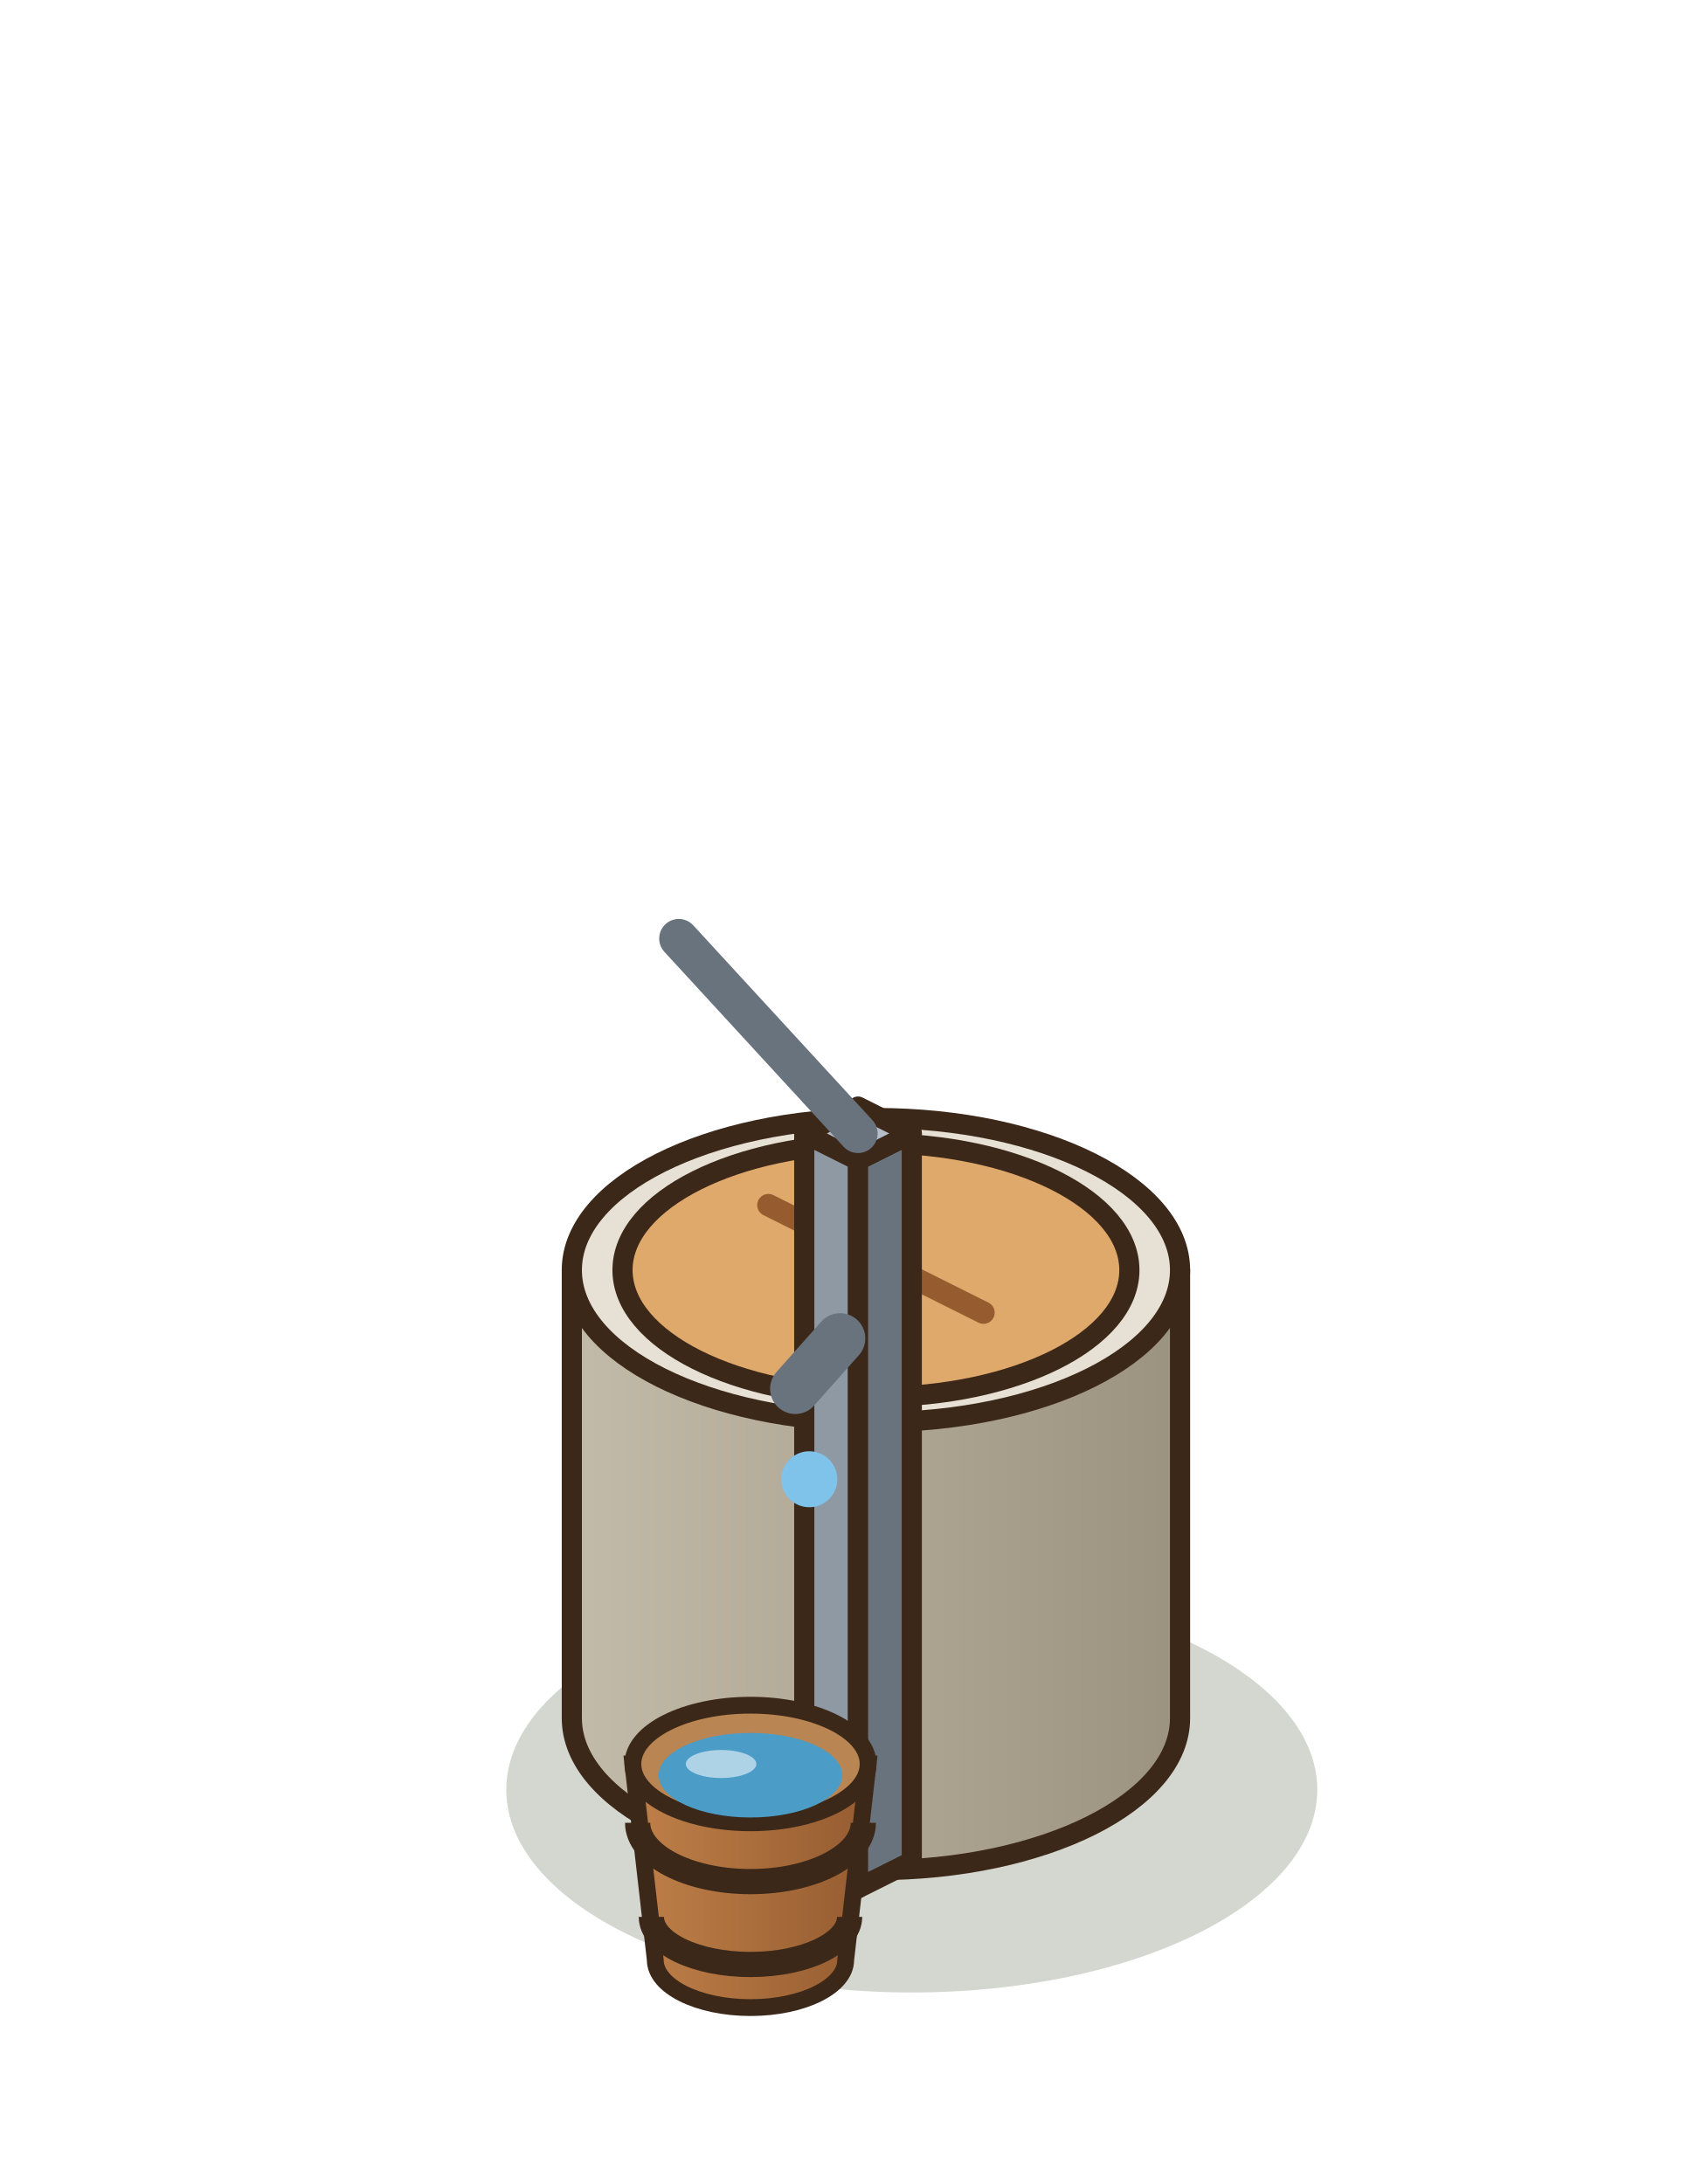
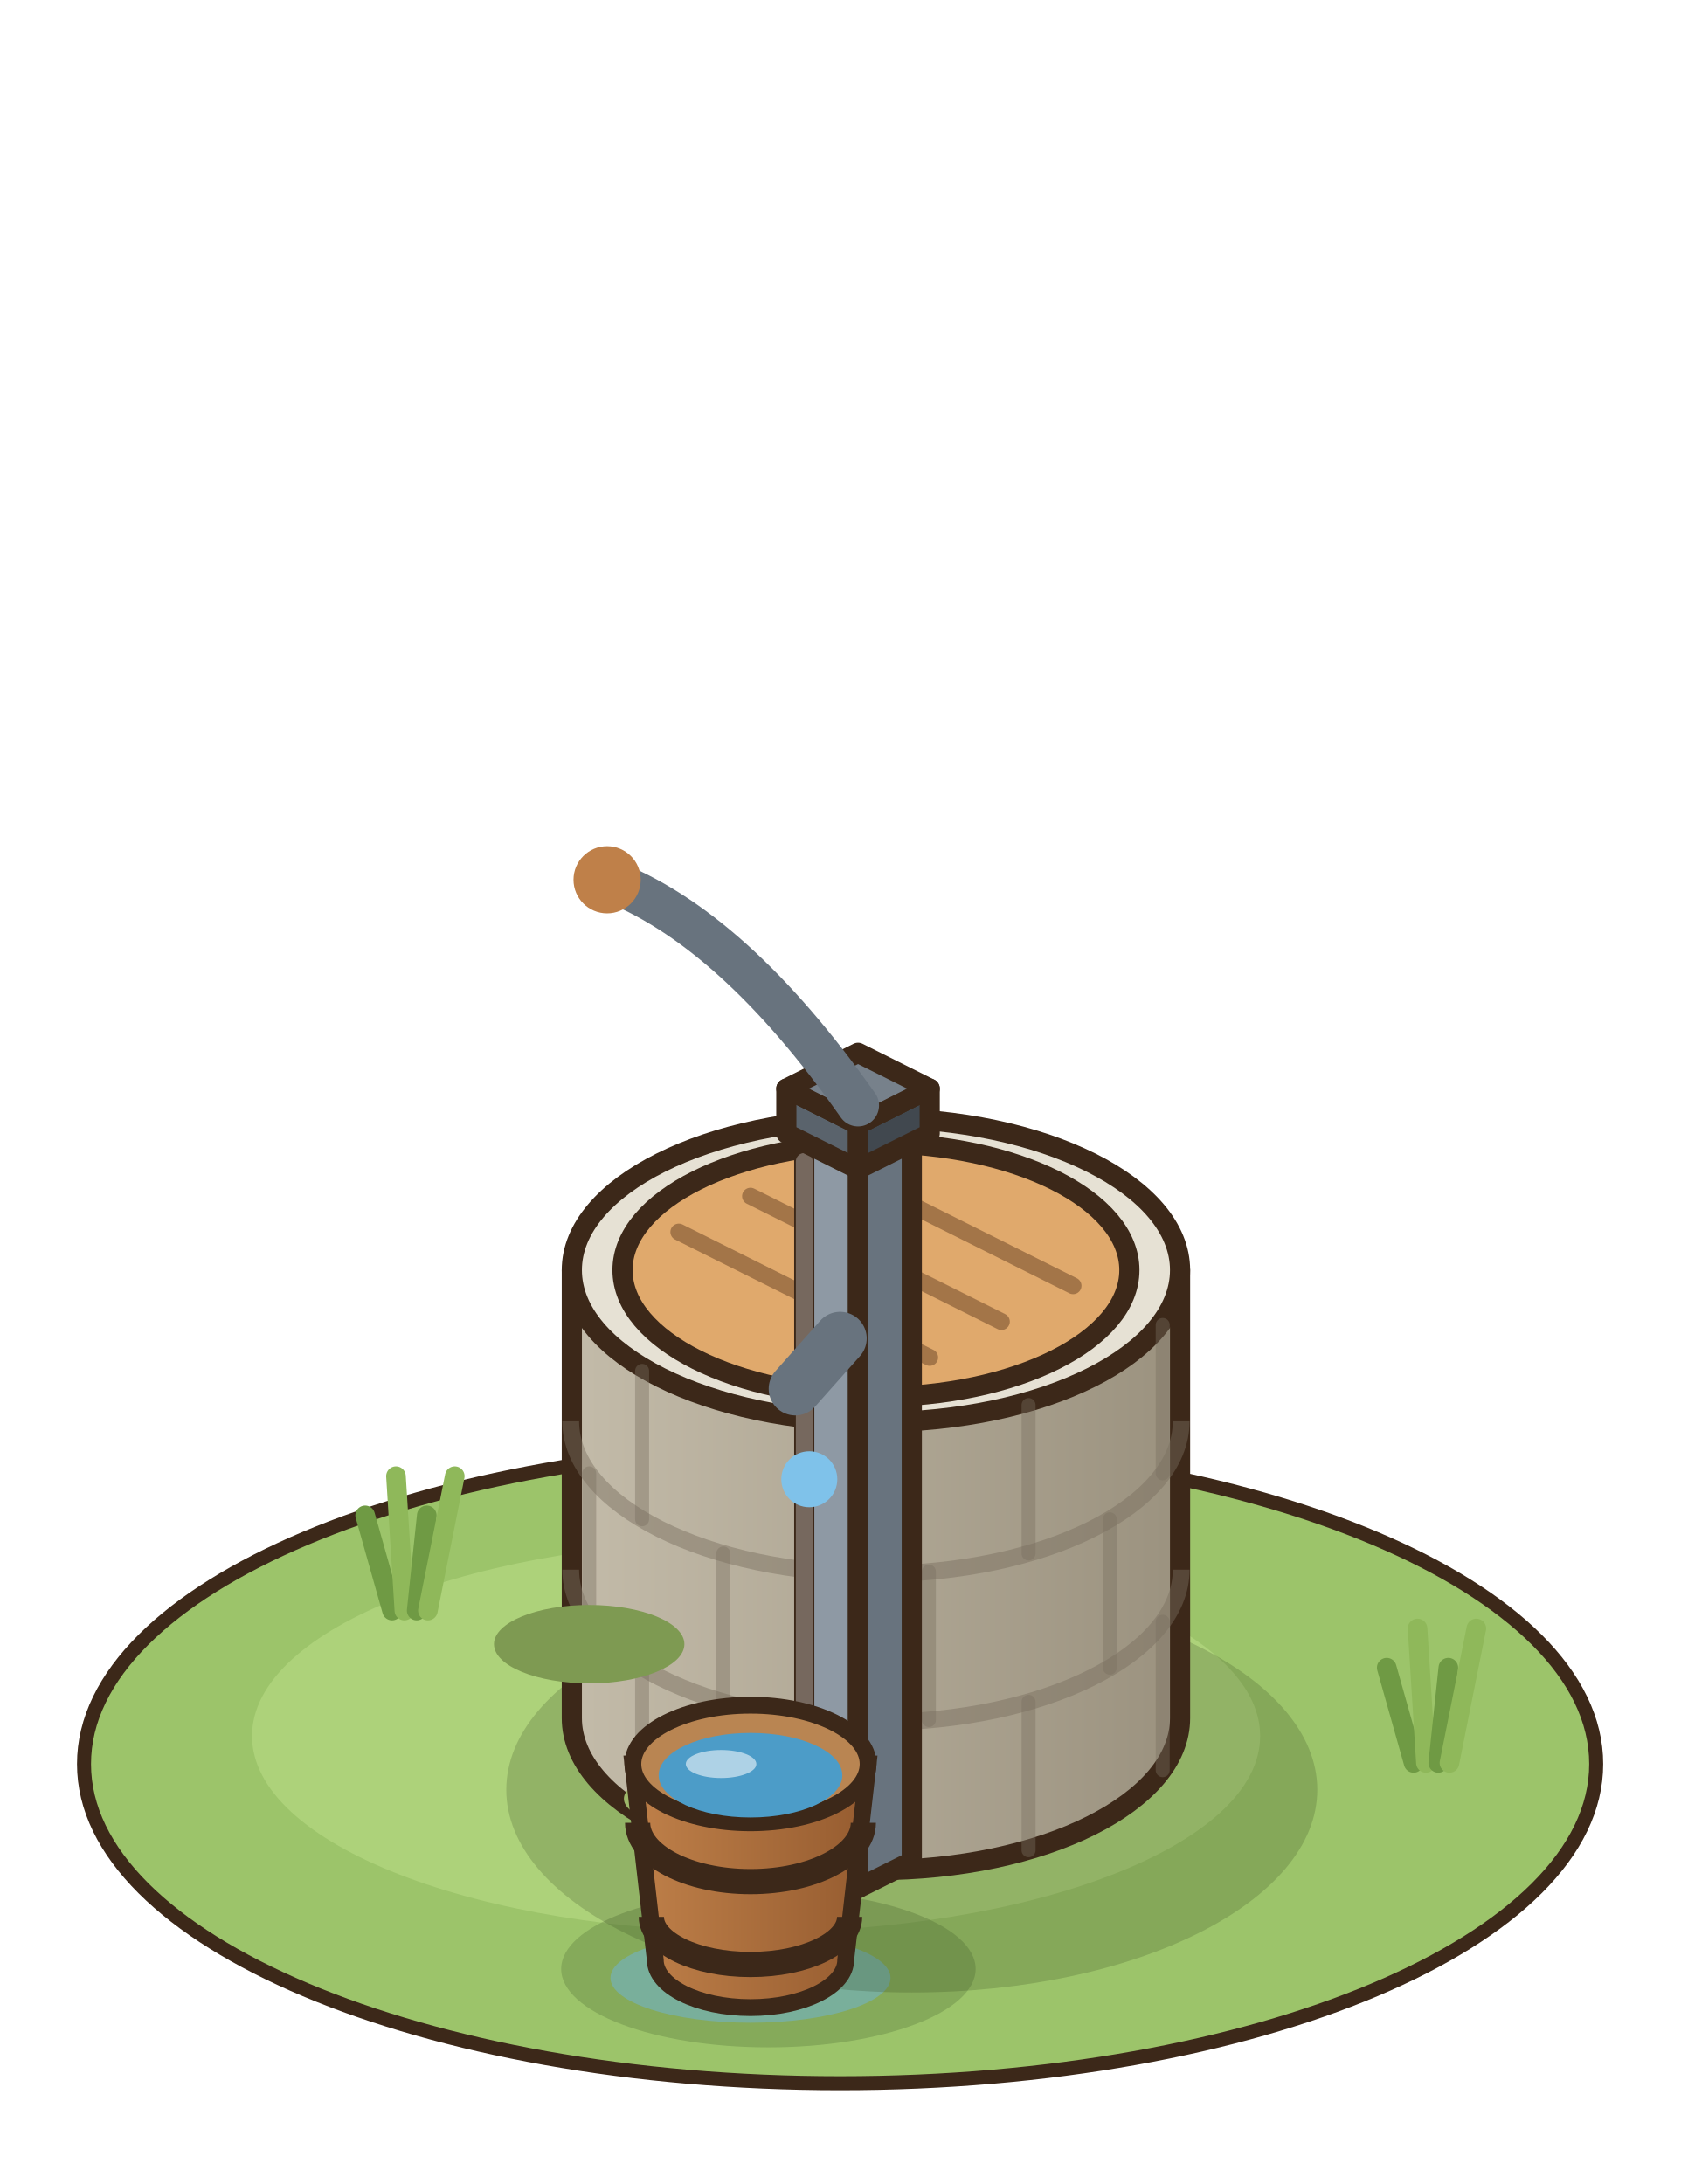
<svg xmlns="http://www.w3.org/2000/svg" width="75" height="97.5" viewBox="-37.5 -77.5 75 97.5">
  <g transform="scale(1.25)">
+     <ellipse cx="0" cy="1" rx="27" ry="11.4" fill="#9CC46A" stroke="#3C2819" stroke-width="0.5" />
+     <ellipse cx="-3" cy="0" rx="18" ry="7" fill="#ADD27A" />
+     <ellipse cx="-2.56" cy="8.32" rx="7.4" ry="2.8" fill="rgba(90,120,60,.35)" />
+     <ellipse cx="-3.2" cy="8.64" rx="5" ry="1.6" fill="rgba(110,180,220,.5)" />
+     <line x1="-16" y1="-4.48" x2="-16.96" y2="-7.88" stroke="#6F9A44" stroke-width="0.7" stroke-linecap="round" />
+     <line x1="-15.56" y1="-4.48" x2="-15.86" y2="-9.28" stroke="#8FB85A" stroke-width="0.7" stroke-linecap="round" />
+     <line x1="-15.12" y1="-4.48" x2="-14.76" y2="-7.88" stroke="#6F9A44" stroke-width="0.7" stroke-linecap="round" />
+     <line x1="-14.72" y1="-4.48" x2="-13.76" y2="-9.28" stroke="#8FB85A" stroke-width="0.7" stroke-linecap="round" />
+     <line x1="20.48" y1="0.96" x2="19.52" y2="-2.44" stroke="#6F9A44" stroke-width="0.7" stroke-linecap="round" />
+     <line x1="20.92" y1="0.96" x2="20.62" y2="-3.84" stroke="#8FB85A" stroke-width="0.7" stroke-linecap="round" />
+     <line x1="21.36" y1="0.96" x2="21.72" y2="-2.44" stroke="#6F9A44" stroke-width="0.7" stroke-linecap="round" />
+     <line x1="21.76" y1="0.96" x2="22.72" y2="-3.84" stroke="#8FB85A" stroke-width="0.7" stroke-linecap="round" />
    <ellipse cx="2.56" cy="1.92" rx="14.48" ry="7.24" fill="rgba(40,55,20,0.2)" />
    <defs>
      <linearGradient id="citerne-1-cuve" x1="0" x2="1">
        <stop offset="0" stop-color="#C3BBA9" />
        <stop offset="1" stop-color="#9B927F" />
      </linearGradient>
    </defs>
    <path d="M-9.58,-16.64 L-9.58,-0.64 A10.86,5.43 0 0 0 12.14,-0.64 L12.14,-16.64 Z" fill="url(#citerne-1-cuve)" stroke="#3C2819" stroke-width="0.72" stroke-linejoin="round" />
    <ellipse cx="1.28" cy="-16.64" rx="10.86" ry="5.43" fill="#E6E1D4" stroke="#3C2819" stroke-width="0.72" stroke-linejoin="round" />
+     <path d="M-9.62,-5.94 A10.9,5.45 0 0 0 12.18,-5.94" stroke="rgba(120,110,95,.45)" stroke-width="0.6" fill="none" />
+     <path d="M-9.62,-11.24 A10.9,5.45 0 0 0 12.18,-11.24" stroke="rgba(120,110,95,.45)" stroke-width="0.6" fill="none" />
+     <line x1="11.52" y1="1.22" x2="11.52" y2="-4.08" stroke="rgba(120,110,95,.4)" stroke-width="0.5" stroke-linecap="round" />
+     <line x1="6.73" y1="4.08" x2="6.73" y2="-1.22" stroke="rgba(120,110,95,.4)" stroke-width="0.5" stroke-linecap="round" />
+     <line x1="-0.61" y1="4.73" x2="-0.61" y2="-0.57" stroke="rgba(120,110,95,.4)" stroke-width="0.5" stroke-linecap="round" />
+     <line x1="-7.07" y1="2.86" x2="-7.07" y2="-2.44" stroke="rgba(120,110,95,.4)" stroke-width="0.5" stroke-linecap="round" />
+     <line x1="9.63" y1="-2.44" x2="9.63" y2="-7.74" stroke="rgba(120,110,95,.4)" stroke-width="0.5" stroke-linecap="round" />
+     <line x1="3.17" y1="-0.57" x2="3.17" y2="-5.87" stroke="rgba(120,110,95,.4)" stroke-width="0.5" stroke-linecap="round" />
+     <line x1="-4.17" y1="-1.22" x2="-4.17" y2="-6.52" stroke="rgba(120,110,95,.4)" stroke-width="0.5" stroke-linecap="round" />
+     <line x1="-8.96" y1="-4.08" x2="-8.96" y2="-9.38" stroke="rgba(120,110,95,.4)" stroke-width="0.5" stroke-linecap="round" />
+     <line x1="11.52" y1="-9.38" x2="11.52" y2="-14.68" stroke="rgba(120,110,95,.4)" stroke-width="0.5" stroke-linecap="round" />
+     <line x1="6.73" y1="-6.52" x2="6.73" y2="-11.82" stroke="rgba(120,110,95,.4)" stroke-width="0.5" stroke-linecap="round" />
+     <line x1="-0.61" y1="-5.87" x2="-0.61" y2="-11.17" stroke="rgba(120,110,95,.4)" stroke-width="0.5" stroke-linecap="round" />
+     <line x1="-7.07" y1="-7.74" x2="-7.07" y2="-13.04" stroke="rgba(120,110,95,.4)" stroke-width="0.5" stroke-linecap="round" />
+     <ellipse cx="-8.96" cy="-3.28" rx="3.4" ry="1.4" fill="#7E9A52" />
+     <ellipse cx="-5.12" cy="2.24" rx="2.6" ry="1" fill="#9DB86A" />
    <ellipse cx="1.28" cy="-16.64" rx="9.05" ry="4.53" fill="#E0A96C" stroke="#3C2819" stroke-width="0.72" stroke-linejoin="round" />
-     <line x1="-2.56" y1="-18.96" x2="5.12" y2="-15.12" stroke="#965C30" stroke-width="0.8" stroke-linecap="round" />
+     <line x1="-0.64" y1="-20.56" x2="8.32" y2="-16.08" stroke="rgba(90,55,30,.45)" stroke-width="0.6" stroke-linecap="round" />
+     <line x1="-3.2" y1="-19.28" x2="5.76" y2="-14.8" stroke="rgba(90,55,30,.45)" stroke-width="0.6" stroke-linecap="round" />
+     <line x1="-5.76" y1="-18" x2="3.2" y2="-13.52" stroke="rgba(90,55,30,.45)" stroke-width="0.6" stroke-linecap="round" />
    <polygon points="-1.28,4.48 0.64,5.44 0.64,-20.56 -1.28,-21.52" fill="#8E99A4" stroke="#3C2819" stroke-width="0.72" stroke-linejoin="round" />
    <polygon points="2.56,4.48 0.64,5.44 0.64,-20.56 2.56,-21.52" fill="#68737E" stroke="#3C2819" stroke-width="0.72" stroke-linejoin="round" />
    <polygon points="0.64,-22.48 2.56,-21.52 0.64,-20.56 -1.28,-21.52" fill="#B4BEC8" stroke="#3C2819" stroke-width="0.72" stroke-linejoin="round" />
-     <line x1="0.64" y1="-21.52" x2="-5.76" y2="-28.48" stroke="#68737E" stroke-width="1.4" stroke-linecap="round" />
-     <line x1="0" y1="-14.2" x2="-1.6" y2="-12.4" stroke="#68737E" stroke-width="1.8" stroke-linecap="round" />
+     <line x1="-1.28" y1="2.48" x2="-1.28" y2="-20.52" stroke="rgba(255,255,255,.3)" stroke-width="0.6" stroke-linecap="round" />
+     <polygon points="-1.92,-21.52 0.64,-20.24 0.64,-21.84 -1.92,-23.12" fill="#5A636C" stroke="#3C2819" stroke-width="0.72" stroke-linejoin="round" />
+     <polygon points="3.2,-21.52 0.64,-20.24 0.64,-21.84 3.2,-23.12" fill="#41484F" stroke="#3C2819" stroke-width="0.72" stroke-linejoin="round" />
+     <polygon points="0.64,-24.4 3.2,-23.12 0.64,-21.84 -1.92,-23.12" fill="#77818B" stroke="#3C2819" stroke-width="0.72" stroke-linejoin="round" />
+     <path d="M0.64,-22.52 Q-3.84,-28.89 -8.32,-30.58" stroke="#68737E" stroke-width="1.5" fill="none" stroke-linecap="round" />
+     <circle cx="-8.32" cy="-30.58" r="1.2" fill="#BF8049" />
+     <line x1="0" y1="-14.2" x2="-1.6" y2="-12.4" stroke="#68737E" stroke-width="1.9" stroke-linecap="round" />
    <defs>
      <linearGradient id="citerne-1-seau" x1="0" x2="1">
        <stop offset="0" stop-color="#BF8049" />
        <stop offset="1" stop-color="#965C30" />
      </linearGradient>
    </defs>
    <path d="M-7.4,1 L-6.6,8 A3.4,1.7 0 0 0 0.2,8 L1,1 Z" fill="url(#citerne-1-seau)" stroke="#3C2819" stroke-width="0.6" />
    <path d="M-7.23,3.1 A4.03,2.1 0 0 0 0.83,3.1" fill="none" stroke="#3C2819" stroke-width="0.9" />
    <path d="M-6.74,6.46 A3.54,1.7 0 0 0 0.34,6.46" fill="none" stroke="#3C2819" stroke-width="0.9" />
    <ellipse cx="-3.2" cy="1" rx="4.2" ry="2.1" fill="#B98552" stroke="#3C2819" stroke-width="0.6" />
    <ellipse cx="-3.2" cy="1.4" rx="3.28" ry="1.51" fill="#4C9CC8" />
    <ellipse cx="-4.25" cy="1" rx="1.26" ry="0.5" fill="rgba(255,255,255,.55)" />
    <circle cx="-1.1" cy="-9.17" r="1" fill="#7FC2EA" />
  </g>
</svg>
